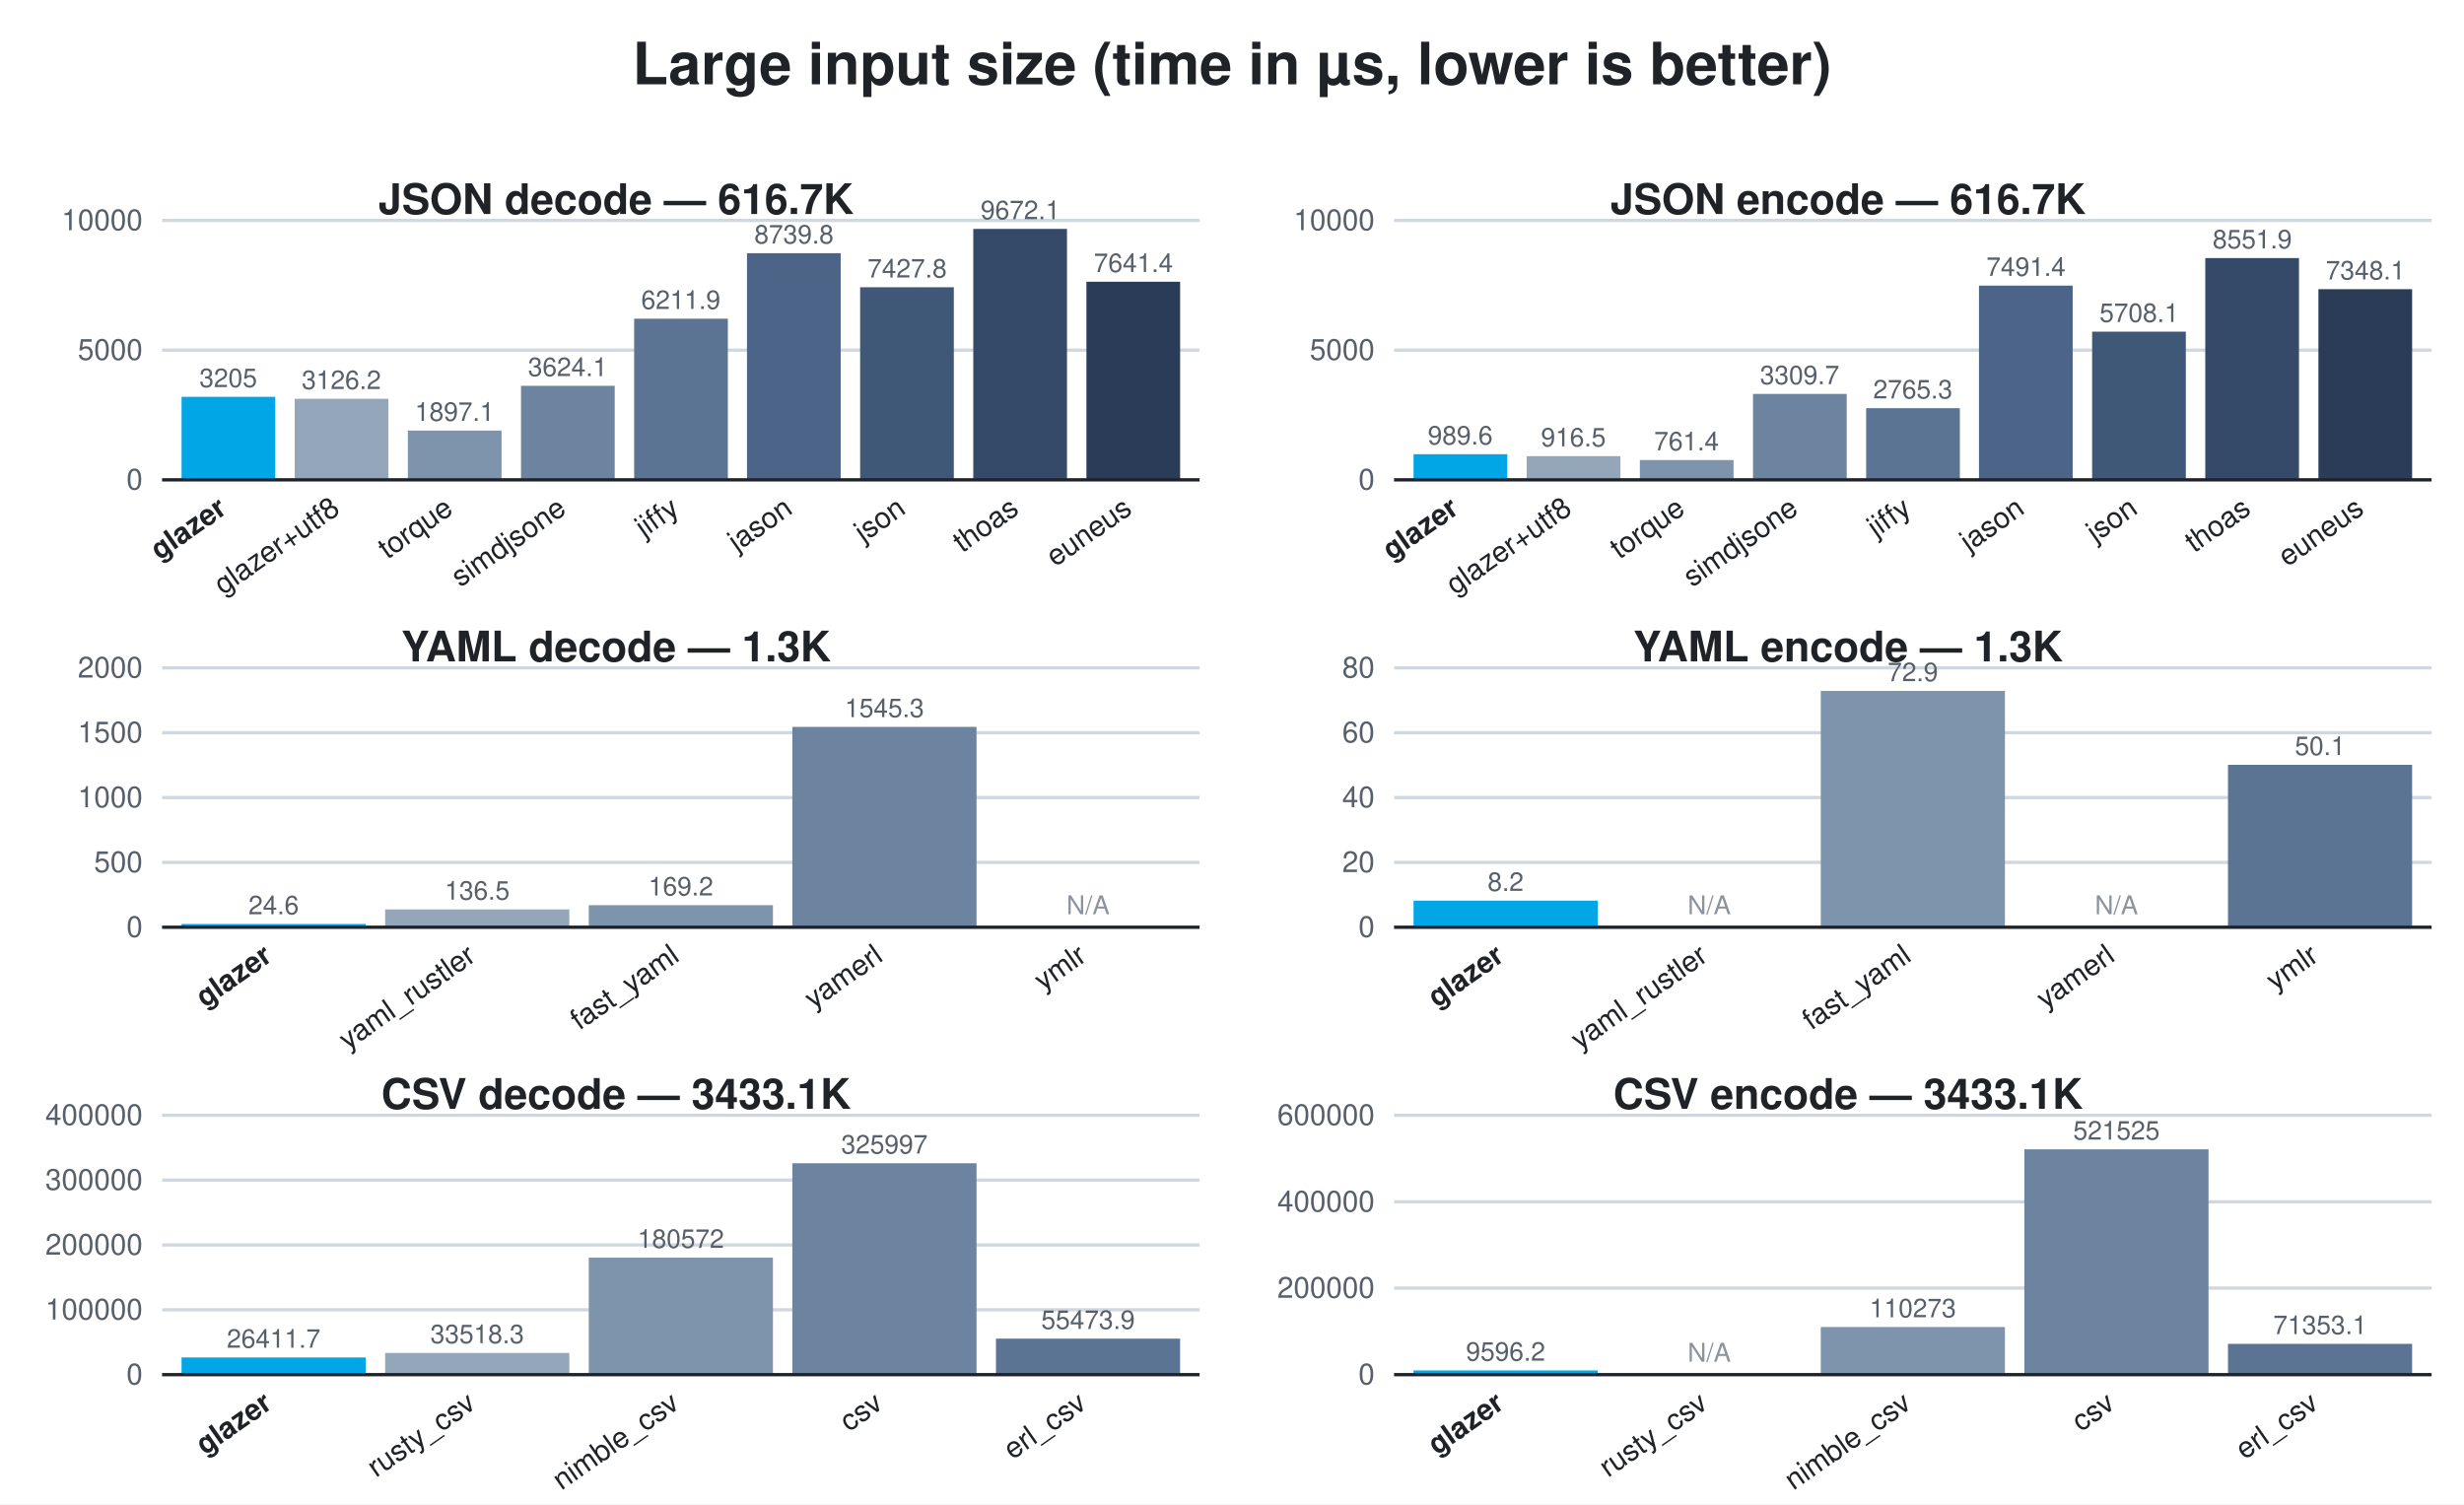
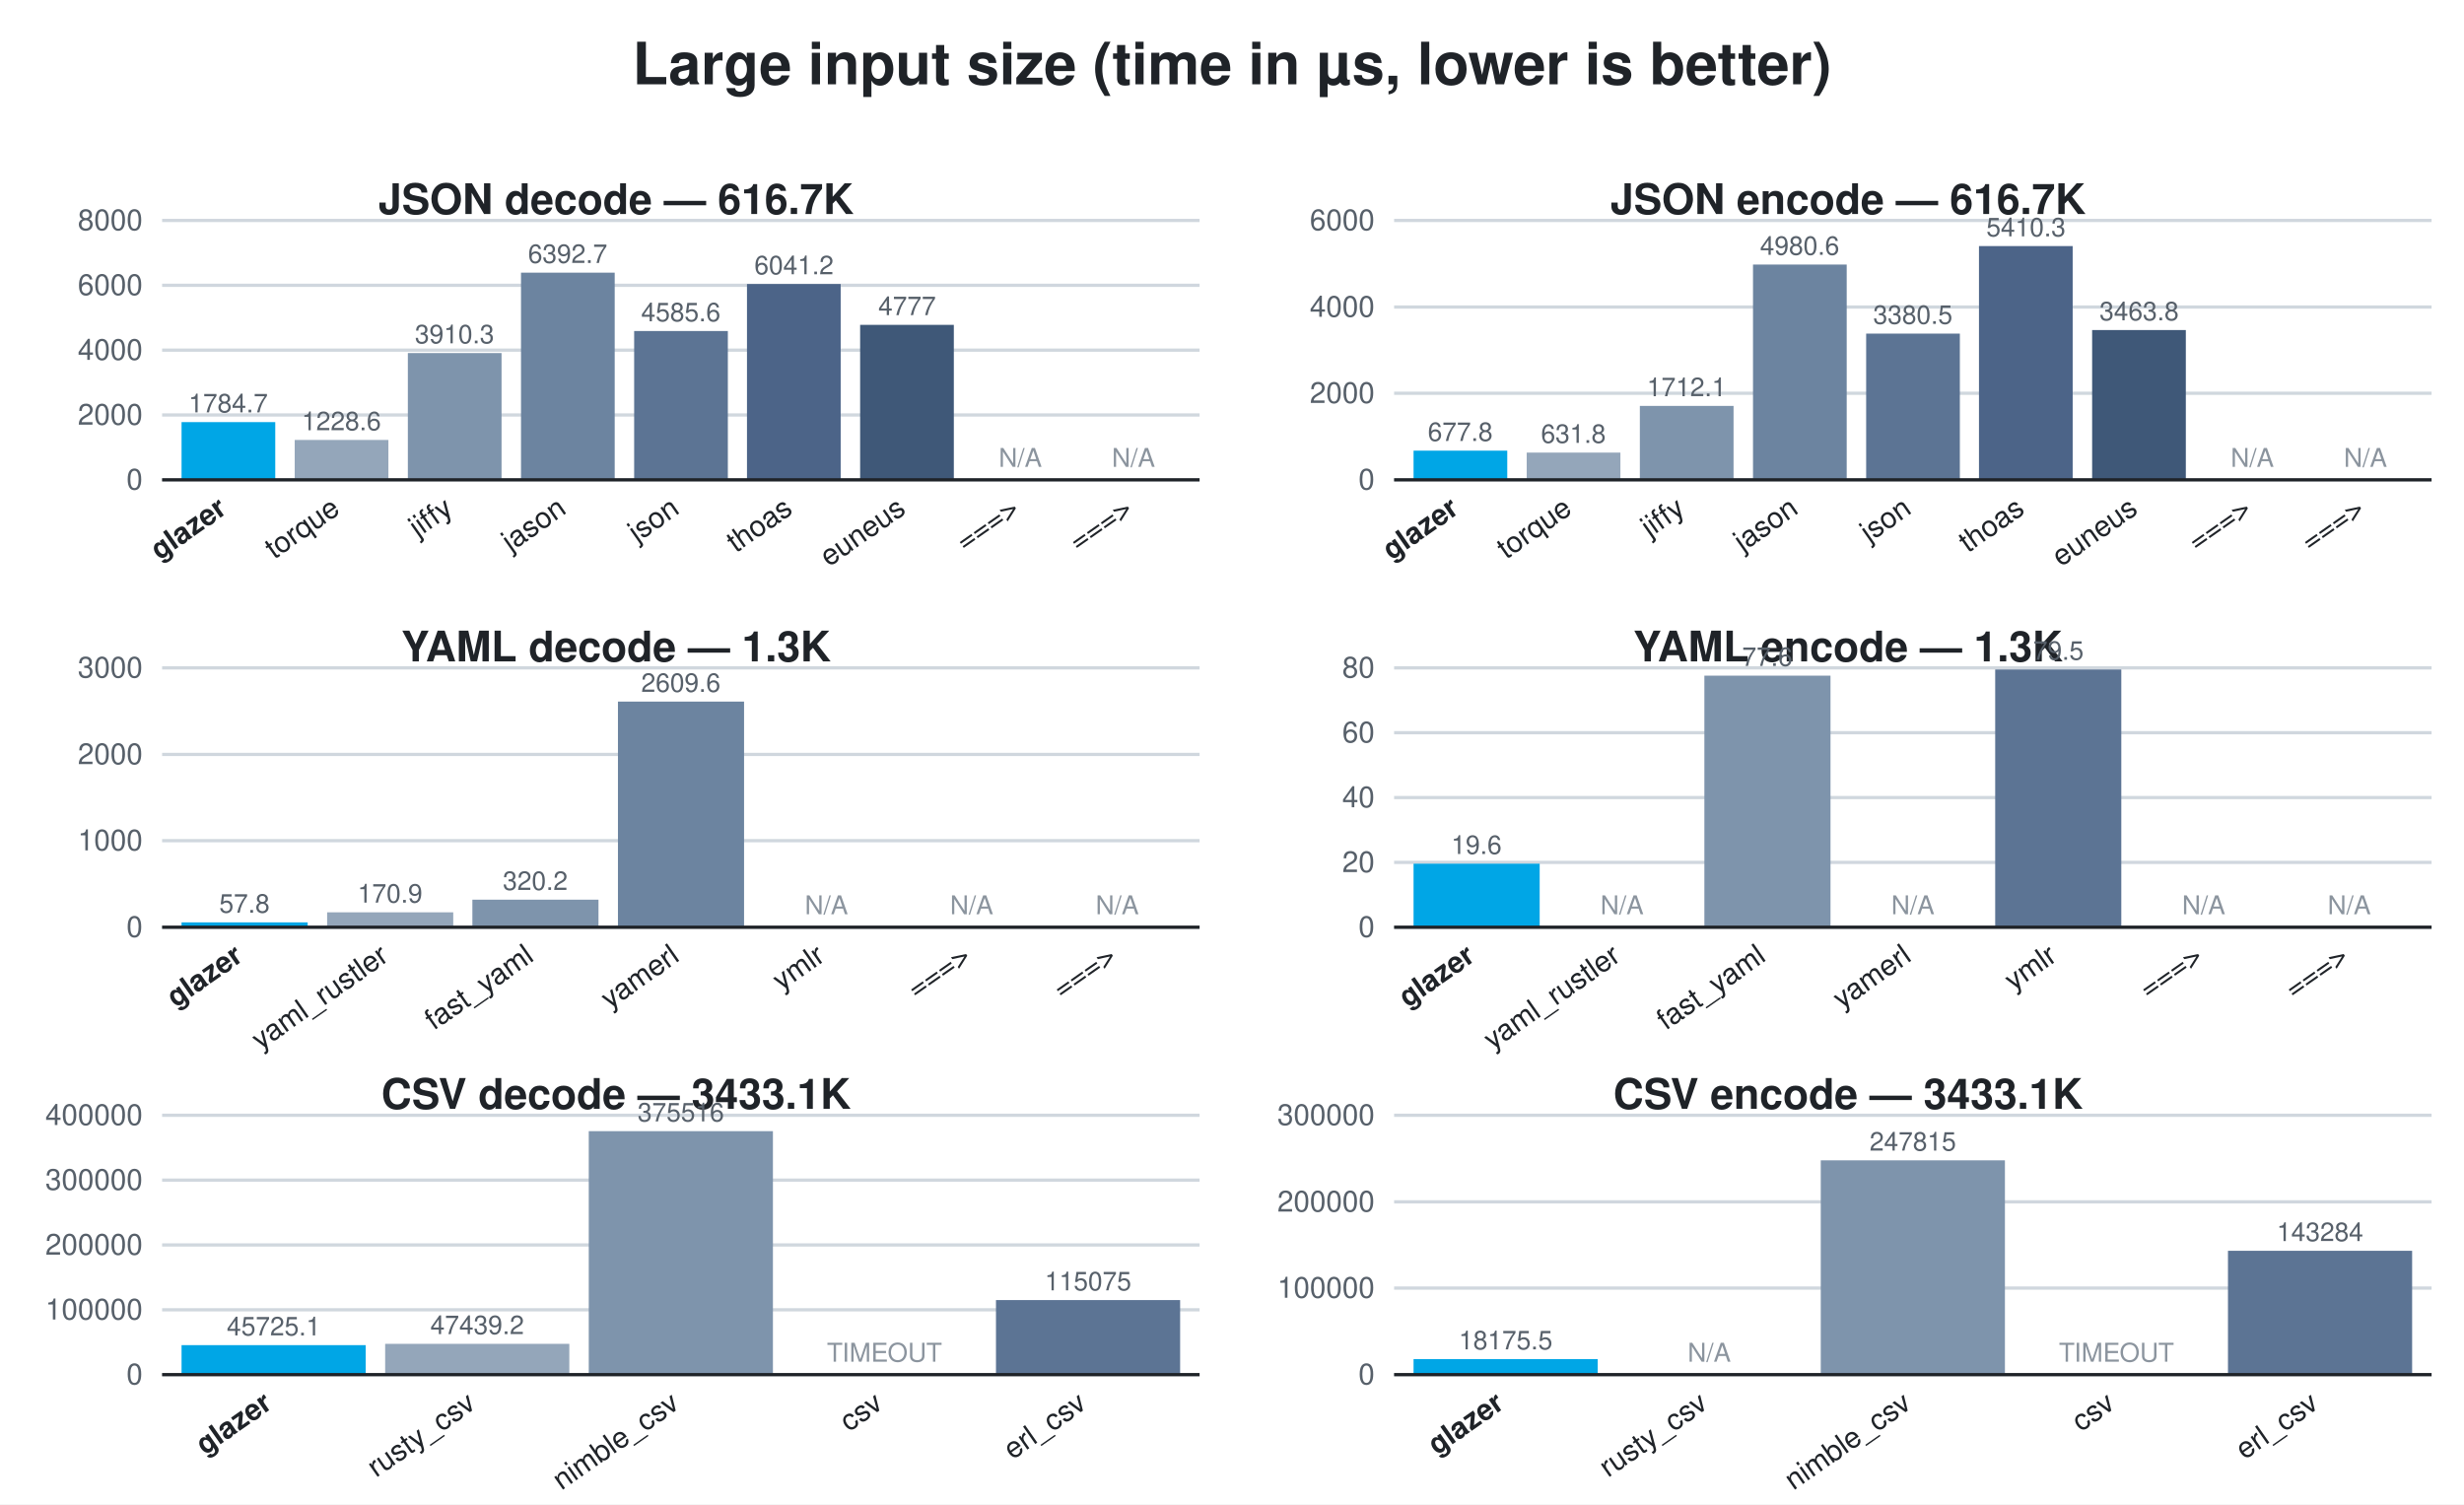
<svg xmlns="http://www.w3.org/2000/svg" width="760" height="464" viewBox="0 0 760 464" font-family="Helvetica, Arial, sans-serif">
  <style>
    .bg     { fill: #ffffff; }
    .fg     { fill: #1f2328; }
    .muted  { fill: #57606a; }
    .faint  { fill: #8b949e; }
    .grid   { stroke: #d0d7de; }
    .axis   { stroke: #1f2328; }
    .bar-0 { fill: #aab8c8; }
    .bar-1 { fill: #94a6ba; }
    .bar-2 { fill: #7e94ac; }
    .bar-3 { fill: #6c84a0; }
    .bar-4 { fill: #5c7494; }
    .bar-5 { fill: #4c6488; }
    .bar-6 { fill: #3f5878; }
    .bar-7 { fill: #344a68; }
    .bar-8 { fill: #2a3c58; }
    .bar-9 { fill: #1f2e48; }
    .bar-glazer { fill: #00a6e6; }
    @media (prefers-color-scheme: dark) {
      .bg     { fill: #0d1117; }
      .fg     { fill: #e6edf3; }
      .muted  { fill: #c9d1d9; }
      .faint  { fill: #8b949e; }
      .grid   { stroke: #30363d; }
      .axis   { stroke: #e6edf3; }
      .bar-0 { fill: #9aacc0; }
      .bar-1 { fill: #8398b0; }
      .bar-2 { fill: #6e84a0; }
      .bar-3 { fill: #5c7290; }
      .bar-4 { fill: #4c6080; }
      .bar-5 { fill: #3e5070; }
      .bar-6 { fill: #324060; }
      .bar-7 { fill: #283450; }
      .bar-8 { fill: #1f2840; }
      .bar-9 { fill: #161c30; }
      .bar-glazer { fill: #00b5fe; }
    }
  </style>
  <rect width="760" height="464" class="bg" />
  <text x="380.0" y="26" text-anchor="middle" font-size="18" font-weight="bold" class="fg">Large input size (time in µs, lower is better)</text>
  <text x="190.0" y="66.0" text-anchor="middle" font-size="13" font-weight="bold" class="fg">JSON decode — 616.7K</text>
  <line x1="50.0" y1="148.0" x2="370.0" y2="148.0" class="grid" stroke-width="1" />
  <text x="44.0" y="151.0" text-anchor="end" font-size="9" class="muted">0</text>
+   <line x1="50.0" y1="128.0" x2="370.0" y2="128.0" class="grid" stroke-width="1" />
+   <text x="44.0" y="131.0" text-anchor="end" font-size="9" class="muted">2000</text>
  <line x1="50.0" y1="108.0" x2="370.0" y2="108.0" class="grid" stroke-width="1" />
-   <text x="44.0" y="111.0" text-anchor="end" font-size="9" class="muted">5000</text>
+   <text x="44.0" y="111.0" text-anchor="end" font-size="9" class="muted">4000</text>
+   <line x1="50.0" y1="88.0" x2="370.0" y2="88.0" class="grid" stroke-width="1" />
+   <text x="44.0" y="91.0" text-anchor="end" font-size="9" class="muted">6000</text>
  <line x1="50.0" y1="68.0" x2="370.0" y2="68.0" class="grid" stroke-width="1" />
-   <text x="44.0" y="71.0" text-anchor="end" font-size="9" class="muted">10000</text>
-   <rect x="56.0" y="122.4" width="28.9" height="25.6" class="bar-glazer" />
-   <text x="70.4" y="119.4" text-anchor="middle" font-size="8" class="muted">3205</text>
+   <text x="44.0" y="71.0" text-anchor="end" font-size="9" class="muted">8000</text>
+   <rect x="56.0" y="130.2" width="28.9" height="17.8" class="bar-glazer" />
+   <text x="70.4" y="127.2" text-anchor="middle" font-size="8" class="muted">1784.7</text>
  <text x="70.4" y="158.0" text-anchor="end" font-size="9" class="fg" font-weight="bold" transform="rotate(-35 70.4,158.0)">glazer</text>
-   <rect x="90.9" y="123.0" width="28.9" height="25.0" class="bar-1" />
-   <text x="105.3" y="120.0" text-anchor="middle" font-size="8" class="muted">3126.2</text>
-   <text x="105.3" y="158.0" text-anchor="end" font-size="9" class="fg" transform="rotate(-35 105.3,158.0)">glazer+utf8</text>
-   <rect x="125.8" y="132.8" width="28.9" height="15.2" class="bar-2" />
-   <text x="140.2" y="129.8" text-anchor="middle" font-size="8" class="muted">1897.1</text>
-   <text x="140.2" y="158.0" text-anchor="end" font-size="9" class="fg" transform="rotate(-35 140.2,158.0)">torque</text>
-   <rect x="160.7" y="119.0" width="28.9" height="29.0" class="bar-3" />
-   <text x="175.1" y="116.0" text-anchor="middle" font-size="8" class="muted">3624.1</text>
-   <text x="175.1" y="158.0" text-anchor="end" font-size="9" class="fg" transform="rotate(-35 175.1,158.0)">simdjsone</text>
-   <rect x="195.6" y="98.3" width="28.9" height="49.7" class="bar-4" />
-   <text x="210.0" y="95.3" text-anchor="middle" font-size="8" class="muted">6211.9</text>
-   <text x="210.0" y="158.0" text-anchor="end" font-size="9" class="fg" transform="rotate(-35 210.0,158.0)">jiffy</text>
-   <rect x="230.4" y="78.1" width="28.9" height="69.9" class="bar-5" />
-   <text x="244.9" y="75.1" text-anchor="middle" font-size="8" class="muted">8739.8</text>
-   <text x="244.9" y="158.0" text-anchor="end" font-size="9" class="fg" transform="rotate(-35 244.9,158.0)">jason</text>
-   <rect x="265.3" y="88.6" width="28.9" height="59.4" class="bar-6" />
-   <text x="279.8" y="85.6" text-anchor="middle" font-size="8" class="muted">7427.8</text>
-   <text x="279.8" y="158.0" text-anchor="end" font-size="9" class="fg" transform="rotate(-35 279.8,158.0)">json</text>
-   <rect x="300.2" y="70.6" width="28.9" height="77.4" class="bar-7" />
-   <text x="314.7" y="67.6" text-anchor="middle" font-size="8" class="muted">9672.1</text>
-   <text x="314.7" y="158.0" text-anchor="end" font-size="9" class="fg" transform="rotate(-35 314.7,158.0)">thoas</text>
-   <rect x="335.1" y="86.9" width="28.9" height="61.1" class="bar-8" />
-   <text x="349.6" y="83.9" text-anchor="middle" font-size="8" class="muted">7641.4</text>
-   <text x="349.6" y="158.0" text-anchor="end" font-size="9" class="fg" transform="rotate(-35 349.6,158.0)">euneus</text>
+   <rect x="90.9" y="135.7" width="28.9" height="12.3" class="bar-1" />
+   <text x="105.3" y="132.7" text-anchor="middle" font-size="8" class="muted">1228.6</text>
+   <text x="105.3" y="158.0" text-anchor="end" font-size="9" class="fg" transform="rotate(-35 105.3,158.0)">torque</text>
+   <rect x="125.8" y="108.9" width="28.9" height="39.1" class="bar-2" />
+   <text x="140.2" y="105.9" text-anchor="middle" font-size="8" class="muted">3910.3</text>
+   <text x="140.2" y="158.0" text-anchor="end" font-size="9" class="fg" transform="rotate(-35 140.2,158.0)">jiffy</text>
+   <rect x="160.7" y="84.1" width="28.9" height="63.9" class="bar-3" />
+   <text x="175.1" y="81.1" text-anchor="middle" font-size="8" class="muted">6392.7</text>
+   <text x="175.1" y="158.0" text-anchor="end" font-size="9" class="fg" transform="rotate(-35 175.1,158.0)">jason</text>
+   <rect x="195.6" y="102.1" width="28.9" height="45.9" class="bar-4" />
+   <text x="210.0" y="99.1" text-anchor="middle" font-size="8" class="muted">4585.6</text>
+   <text x="210.0" y="158.0" text-anchor="end" font-size="9" class="fg" transform="rotate(-35 210.0,158.0)">json</text>
+   <rect x="230.4" y="87.6" width="28.9" height="60.4" class="bar-5" />
+   <text x="244.9" y="84.6" text-anchor="middle" font-size="8" class="muted">6041.2</text>
+   <text x="244.9" y="158.0" text-anchor="end" font-size="9" class="fg" transform="rotate(-35 244.9,158.0)">thoas</text>
+   <rect x="265.3" y="100.2" width="28.9" height="47.8" class="bar-6" />
+   <text x="279.8" y="97.2" text-anchor="middle" font-size="8" class="muted">4777</text>
+   <text x="279.8" y="158.0" text-anchor="end" font-size="9" class="fg" transform="rotate(-35 279.8,158.0)">euneus</text>
+   <text x="314.7" y="144.0" text-anchor="middle" font-size="8" class="faint">N/A</text>
+   <text x="314.7" y="158.0" text-anchor="end" font-size="9" class="fg" transform="rotate(-35 314.7,158.0)">===&gt;</text>
+   <text x="349.6" y="144.0" text-anchor="middle" font-size="8" class="faint">N/A</text>
+   <text x="349.6" y="158.0" text-anchor="end" font-size="9" class="fg" transform="rotate(-35 349.6,158.0)">===&gt;</text>
  <line x1="50.0" y1="148.0" x2="370.0" y2="148.0" class="axis" stroke-width="1" />
  <text x="570.0" y="66.0" text-anchor="middle" font-size="13" font-weight="bold" class="fg">JSON encode — 616.7K</text>
  <line x1="430.0" y1="148.0" x2="750.0" y2="148.0" class="grid" stroke-width="1" />
  <text x="424.0" y="151.0" text-anchor="end" font-size="9" class="muted">0</text>
-   <line x1="430.0" y1="108.0" x2="750.0" y2="108.0" class="grid" stroke-width="1" />
-   <text x="424.0" y="111.0" text-anchor="end" font-size="9" class="muted">5000</text>
+   <line x1="430.0" y1="121.3" x2="750.0" y2="121.3" class="grid" stroke-width="1" />
+   <text x="424.0" y="124.3" text-anchor="end" font-size="9" class="muted">2000</text>
+   <line x1="430.0" y1="94.7" x2="750.0" y2="94.7" class="grid" stroke-width="1" />
+   <text x="424.0" y="97.7" text-anchor="end" font-size="9" class="muted">4000</text>
  <line x1="430.0" y1="68.0" x2="750.0" y2="68.0" class="grid" stroke-width="1" />
-   <text x="424.0" y="71.0" text-anchor="end" font-size="9" class="muted">10000</text>
-   <rect x="436.0" y="140.1" width="28.9" height="7.9" class="bar-glazer" />
-   <text x="450.4" y="137.1" text-anchor="middle" font-size="8" class="muted">989.6</text>
+   <text x="424.0" y="71.0" text-anchor="end" font-size="9" class="muted">6000</text>
+   <rect x="436.0" y="139.0" width="28.9" height="9.0" class="bar-glazer" />
+   <text x="450.4" y="136.0" text-anchor="middle" font-size="8" class="muted">677.8</text>
  <text x="450.4" y="158.0" text-anchor="end" font-size="9" class="fg" font-weight="bold" transform="rotate(-35 450.4,158.0)">glazer</text>
-   <rect x="470.9" y="140.7" width="28.9" height="7.3" class="bar-1" />
-   <text x="485.3" y="137.7" text-anchor="middle" font-size="8" class="muted">916.5</text>
-   <text x="485.3" y="158.0" text-anchor="end" font-size="9" class="fg" transform="rotate(-35 485.3,158.0)">glazer+utf8</text>
-   <rect x="505.8" y="141.9" width="28.9" height="6.1" class="bar-2" />
-   <text x="520.2" y="138.9" text-anchor="middle" font-size="8" class="muted">761.4</text>
-   <text x="520.2" y="158.0" text-anchor="end" font-size="9" class="fg" transform="rotate(-35 520.2,158.0)">torque</text>
-   <rect x="540.7" y="121.5" width="28.9" height="26.5" class="bar-3" />
-   <text x="555.1" y="118.5" text-anchor="middle" font-size="8" class="muted">3309.7</text>
-   <text x="555.1" y="158.0" text-anchor="end" font-size="9" class="fg" transform="rotate(-35 555.1,158.0)">simdjsone</text>
-   <rect x="575.6" y="125.9" width="28.9" height="22.1" class="bar-4" />
-   <text x="590.0" y="122.9" text-anchor="middle" font-size="8" class="muted">2765.3</text>
-   <text x="590.0" y="158.0" text-anchor="end" font-size="9" class="fg" transform="rotate(-35 590.0,158.0)">jiffy</text>
-   <rect x="610.4" y="88.1" width="28.9" height="59.9" class="bar-5" />
-   <text x="624.9" y="85.1" text-anchor="middle" font-size="8" class="muted">7491.4</text>
-   <text x="624.9" y="158.0" text-anchor="end" font-size="9" class="fg" transform="rotate(-35 624.9,158.0)">jason</text>
-   <rect x="645.3" y="102.3" width="28.9" height="45.7" class="bar-6" />
-   <text x="659.8" y="99.3" text-anchor="middle" font-size="8" class="muted">5708.1</text>
-   <text x="659.8" y="158.0" text-anchor="end" font-size="9" class="fg" transform="rotate(-35 659.8,158.0)">json</text>
-   <rect x="680.2" y="79.6" width="28.9" height="68.4" class="bar-7" />
-   <text x="694.7" y="76.6" text-anchor="middle" font-size="8" class="muted">8551.9</text>
-   <text x="694.7" y="158.0" text-anchor="end" font-size="9" class="fg" transform="rotate(-35 694.7,158.0)">thoas</text>
-   <rect x="715.1" y="89.2" width="28.9" height="58.8" class="bar-8" />
-   <text x="729.6" y="86.2" text-anchor="middle" font-size="8" class="muted">7348.1</text>
-   <text x="729.6" y="158.0" text-anchor="end" font-size="9" class="fg" transform="rotate(-35 729.6,158.0)">euneus</text>
+   <rect x="470.9" y="139.6" width="28.9" height="8.4" class="bar-1" />
+   <text x="485.3" y="136.6" text-anchor="middle" font-size="8" class="muted">631.8</text>
+   <text x="485.3" y="158.0" text-anchor="end" font-size="9" class="fg" transform="rotate(-35 485.3,158.0)">torque</text>
+   <rect x="505.8" y="125.2" width="28.9" height="22.8" class="bar-2" />
+   <text x="520.2" y="122.2" text-anchor="middle" font-size="8" class="muted">1712.1</text>
+   <text x="520.2" y="158.0" text-anchor="end" font-size="9" class="fg" transform="rotate(-35 520.2,158.0)">jiffy</text>
+   <rect x="540.7" y="81.6" width="28.9" height="66.4" class="bar-3" />
+   <text x="555.1" y="78.6" text-anchor="middle" font-size="8" class="muted">4980.6</text>
+   <text x="555.1" y="158.0" text-anchor="end" font-size="9" class="fg" transform="rotate(-35 555.1,158.0)">jason</text>
+   <rect x="575.6" y="102.9" width="28.9" height="45.1" class="bar-4" />
+   <text x="590.0" y="99.9" text-anchor="middle" font-size="8" class="muted">3380.5</text>
+   <text x="590.0" y="158.0" text-anchor="end" font-size="9" class="fg" transform="rotate(-35 590.0,158.0)">json</text>
+   <rect x="610.4" y="75.9" width="28.9" height="72.1" class="bar-5" />
+   <text x="624.9" y="72.9" text-anchor="middle" font-size="8" class="muted">5410.3</text>
+   <text x="624.9" y="158.0" text-anchor="end" font-size="9" class="fg" transform="rotate(-35 624.9,158.0)">thoas</text>
+   <rect x="645.3" y="101.8" width="28.9" height="46.2" class="bar-6" />
+   <text x="659.8" y="98.8" text-anchor="middle" font-size="8" class="muted">3463.8</text>
+   <text x="659.8" y="158.0" text-anchor="end" font-size="9" class="fg" transform="rotate(-35 659.8,158.0)">euneus</text>
+   <text x="694.7" y="144.0" text-anchor="middle" font-size="8" class="faint">N/A</text>
+   <text x="694.7" y="158.0" text-anchor="end" font-size="9" class="fg" transform="rotate(-35 694.7,158.0)">===&gt;</text>
+   <text x="729.6" y="144.0" text-anchor="middle" font-size="8" class="faint">N/A</text>
+   <text x="729.6" y="158.0" text-anchor="end" font-size="9" class="fg" transform="rotate(-35 729.6,158.0)">===&gt;</text>
  <line x1="430.0" y1="148.0" x2="750.0" y2="148.0" class="axis" stroke-width="1" />
  <text x="190.0" y="204.0" text-anchor="middle" font-size="13" font-weight="bold" class="fg">YAML decode — 1.3K</text>
  <line x1="50.0" y1="286.0" x2="370.0" y2="286.0" class="grid" stroke-width="1" />
  <text x="44.0" y="289.0" text-anchor="end" font-size="9" class="muted">0</text>
-   <line x1="50.0" y1="266.0" x2="370.0" y2="266.0" class="grid" stroke-width="1" />
-   <text x="44.0" y="269.0" text-anchor="end" font-size="9" class="muted">500</text>
-   <line x1="50.0" y1="246.0" x2="370.0" y2="246.0" class="grid" stroke-width="1" />
-   <text x="44.0" y="249.0" text-anchor="end" font-size="9" class="muted">1000</text>
-   <line x1="50.0" y1="226.0" x2="370.0" y2="226.0" class="grid" stroke-width="1" />
-   <text x="44.0" y="229.0" text-anchor="end" font-size="9" class="muted">1500</text>
+   <line x1="50.0" y1="259.3" x2="370.0" y2="259.3" class="grid" stroke-width="1" />
+   <text x="44.0" y="262.3" text-anchor="end" font-size="9" class="muted">1000</text>
+   <line x1="50.0" y1="232.7" x2="370.0" y2="232.7" class="grid" stroke-width="1" />
+   <text x="44.0" y="235.7" text-anchor="end" font-size="9" class="muted">2000</text>
  <line x1="50.0" y1="206.0" x2="370.0" y2="206.0" class="grid" stroke-width="1" />
-   <text x="44.0" y="209.0" text-anchor="end" font-size="9" class="muted">2000</text>
-   <rect x="56.0" y="285.0" width="56.8" height="1.0" class="bar-glazer" />
-   <text x="84.4" y="282.0" text-anchor="middle" font-size="8" class="muted">24.6</text>
-   <text x="84.4" y="296.0" text-anchor="end" font-size="9" class="fg" font-weight="bold" transform="rotate(-35 84.4,296.0)">glazer</text>
-   <rect x="118.8" y="280.5" width="56.8" height="5.5" class="bar-1" />
-   <text x="147.2" y="277.5" text-anchor="middle" font-size="8" class="muted">136.5</text>
-   <text x="147.2" y="296.0" text-anchor="end" font-size="9" class="fg" transform="rotate(-35 147.2,296.0)">yaml_rustler</text>
-   <rect x="181.6" y="279.2" width="56.8" height="6.8" class="bar-2" />
-   <text x="210.0" y="276.2" text-anchor="middle" font-size="8" class="muted">169.2</text>
-   <text x="210.0" y="296.0" text-anchor="end" font-size="9" class="fg" transform="rotate(-35 210.0,296.0)">fast_yaml</text>
-   <rect x="244.4" y="224.2" width="56.8" height="61.8" class="bar-3" />
-   <text x="272.8" y="221.2" text-anchor="middle" font-size="8" class="muted">1545.3</text>
-   <text x="272.8" y="296.0" text-anchor="end" font-size="9" class="fg" transform="rotate(-35 272.8,296.0)">yamerl</text>
-   <text x="335.6" y="282.0" text-anchor="middle" font-size="8" class="faint">N/A</text>
-   <text x="335.6" y="296.0" text-anchor="end" font-size="9" class="fg" transform="rotate(-35 335.6,296.0)">ymlr</text>
+   <text x="44.0" y="209.0" text-anchor="end" font-size="9" class="muted">3000</text>
+   <rect x="56.0" y="284.5" width="38.9" height="1.5" class="bar-glazer" />
+   <text x="75.4" y="281.5" text-anchor="middle" font-size="8" class="muted">57.8</text>
+   <text x="75.4" y="296.0" text-anchor="end" font-size="9" class="fg" font-weight="bold" transform="rotate(-35 75.4,296.0)">glazer</text>
+   <rect x="100.9" y="281.4" width="38.9" height="4.6" class="bar-1" />
+   <text x="120.3" y="278.4" text-anchor="middle" font-size="8" class="muted">170.9</text>
+   <text x="120.3" y="296.0" text-anchor="end" font-size="9" class="fg" transform="rotate(-35 120.3,296.0)">yaml_rustler</text>
+   <rect x="145.7" y="277.5" width="38.9" height="8.5" class="bar-2" />
+   <text x="165.1" y="274.5" text-anchor="middle" font-size="8" class="muted">320.2</text>
+   <text x="165.1" y="296.0" text-anchor="end" font-size="9" class="fg" transform="rotate(-35 165.1,296.0)">fast_yaml</text>
+   <rect x="190.6" y="216.4" width="38.9" height="69.6" class="bar-3" />
+   <text x="210.0" y="213.4" text-anchor="middle" font-size="8" class="muted">2609.6</text>
+   <text x="210.0" y="296.0" text-anchor="end" font-size="9" class="fg" transform="rotate(-35 210.0,296.0)">yamerl</text>
+   <text x="254.9" y="282.0" text-anchor="middle" font-size="8" class="faint">N/A</text>
+   <text x="254.9" y="296.0" text-anchor="end" font-size="9" class="fg" transform="rotate(-35 254.9,296.0)">ymlr</text>
+   <text x="299.7" y="282.0" text-anchor="middle" font-size="8" class="faint">N/A</text>
+   <text x="299.7" y="296.0" text-anchor="end" font-size="9" class="fg" transform="rotate(-35 299.7,296.0)">===&gt;</text>
+   <text x="344.6" y="282.0" text-anchor="middle" font-size="8" class="faint">N/A</text>
+   <text x="344.6" y="296.0" text-anchor="end" font-size="9" class="fg" transform="rotate(-35 344.6,296.0)">===&gt;</text>
  <line x1="50.0" y1="286.0" x2="370.0" y2="286.0" class="axis" stroke-width="1" />
  <text x="570.0" y="204.0" text-anchor="middle" font-size="13" font-weight="bold" class="fg">YAML encode — 1.3K</text>
  <line x1="430.0" y1="286.0" x2="750.0" y2="286.0" class="grid" stroke-width="1" />
  <text x="424.0" y="289.0" text-anchor="end" font-size="9" class="muted">0</text>
  <line x1="430.0" y1="266.0" x2="750.0" y2="266.0" class="grid" stroke-width="1" />
  <text x="424.0" y="269.0" text-anchor="end" font-size="9" class="muted">20</text>
  <line x1="430.0" y1="246.0" x2="750.0" y2="246.0" class="grid" stroke-width="1" />
  <text x="424.0" y="249.0" text-anchor="end" font-size="9" class="muted">40</text>
  <line x1="430.0" y1="226.0" x2="750.0" y2="226.0" class="grid" stroke-width="1" />
  <text x="424.0" y="229.0" text-anchor="end" font-size="9" class="muted">60</text>
  <line x1="430.0" y1="206.0" x2="750.0" y2="206.0" class="grid" stroke-width="1" />
  <text x="424.0" y="209.0" text-anchor="end" font-size="9" class="muted">80</text>
-   <rect x="436.0" y="277.8" width="56.8" height="8.2" class="bar-glazer" />
-   <text x="464.4" y="274.8" text-anchor="middle" font-size="8" class="muted">8.2</text>
-   <text x="464.4" y="296.0" text-anchor="end" font-size="9" class="fg" font-weight="bold" transform="rotate(-35 464.4,296.0)">glazer</text>
-   <text x="527.2" y="282.0" text-anchor="middle" font-size="8" class="faint">N/A</text>
-   <text x="527.2" y="296.0" text-anchor="end" font-size="9" class="fg" transform="rotate(-35 527.2,296.0)">yaml_rustler</text>
-   <rect x="561.6" y="213.1" width="56.8" height="72.9" class="bar-2" />
-   <text x="590.0" y="210.1" text-anchor="middle" font-size="8" class="muted">72.9</text>
-   <text x="590.0" y="296.0" text-anchor="end" font-size="9" class="fg" transform="rotate(-35 590.0,296.0)">fast_yaml</text>
-   <text x="652.8" y="282.0" text-anchor="middle" font-size="8" class="faint">N/A</text>
-   <text x="652.8" y="296.0" text-anchor="end" font-size="9" class="fg" transform="rotate(-35 652.8,296.0)">yamerl</text>
-   <rect x="687.2" y="235.9" width="56.8" height="50.1" class="bar-4" />
-   <text x="715.6" y="232.9" text-anchor="middle" font-size="8" class="muted">50.1</text>
-   <text x="715.6" y="296.0" text-anchor="end" font-size="9" class="fg" transform="rotate(-35 715.6,296.0)">ymlr</text>
+   <rect x="436.0" y="266.4" width="38.9" height="19.6" class="bar-glazer" />
+   <text x="455.4" y="263.4" text-anchor="middle" font-size="8" class="muted">19.6</text>
+   <text x="455.4" y="296.0" text-anchor="end" font-size="9" class="fg" font-weight="bold" transform="rotate(-35 455.4,296.0)">glazer</text>
+   <text x="500.3" y="282.0" text-anchor="middle" font-size="8" class="faint">N/A</text>
+   <text x="500.3" y="296.0" text-anchor="end" font-size="9" class="fg" transform="rotate(-35 500.3,296.0)">yaml_rustler</text>
+   <rect x="525.7" y="208.4" width="38.9" height="77.6" class="bar-2" />
+   <text x="545.1" y="205.4" text-anchor="middle" font-size="8" class="muted">77.6</text>
+   <text x="545.1" y="296.0" text-anchor="end" font-size="9" class="fg" transform="rotate(-35 545.1,296.0)">fast_yaml</text>
+   <text x="590.0" y="282.0" text-anchor="middle" font-size="8" class="faint">N/A</text>
+   <text x="590.0" y="296.0" text-anchor="end" font-size="9" class="fg" transform="rotate(-35 590.0,296.0)">yamerl</text>
+   <rect x="615.4" y="206.5" width="38.9" height="79.5" class="bar-4" />
+   <text x="634.9" y="203.5" text-anchor="middle" font-size="8" class="muted">79.5</text>
+   <text x="634.9" y="296.0" text-anchor="end" font-size="9" class="fg" transform="rotate(-35 634.9,296.0)">ymlr</text>
+   <text x="679.7" y="282.0" text-anchor="middle" font-size="8" class="faint">N/A</text>
+   <text x="679.7" y="296.0" text-anchor="end" font-size="9" class="fg" transform="rotate(-35 679.7,296.0)">===&gt;</text>
+   <text x="724.6" y="282.0" text-anchor="middle" font-size="8" class="faint">N/A</text>
+   <text x="724.6" y="296.0" text-anchor="end" font-size="9" class="fg" transform="rotate(-35 724.6,296.0)">===&gt;</text>
  <line x1="430.0" y1="286.0" x2="750.0" y2="286.0" class="axis" stroke-width="1" />
  <text x="190.0" y="342.0" text-anchor="middle" font-size="13" font-weight="bold" class="fg">CSV decode — 3433.1K</text>
  <line x1="50.0" y1="424.0" x2="370.0" y2="424.0" class="grid" stroke-width="1" />
  <text x="44.0" y="427.0" text-anchor="end" font-size="9" class="muted">0</text>
  <line x1="50.0" y1="404.0" x2="370.0" y2="404.0" class="grid" stroke-width="1" />
  <text x="44.0" y="407.0" text-anchor="end" font-size="9" class="muted">100000</text>
  <line x1="50.0" y1="384.0" x2="370.0" y2="384.0" class="grid" stroke-width="1" />
  <text x="44.0" y="387.0" text-anchor="end" font-size="9" class="muted">200000</text>
  <line x1="50.0" y1="364.0" x2="370.0" y2="364.0" class="grid" stroke-width="1" />
  <text x="44.0" y="367.0" text-anchor="end" font-size="9" class="muted">300000</text>
  <line x1="50.0" y1="344.0" x2="370.0" y2="344.0" class="grid" stroke-width="1" />
  <text x="44.0" y="347.0" text-anchor="end" font-size="9" class="muted">400000</text>
-   <rect x="56.0" y="418.7" width="56.8" height="5.3" class="bar-glazer" />
-   <text x="84.4" y="415.7" text-anchor="middle" font-size="8" class="muted">26411.7</text>
+   <rect x="56.0" y="414.9" width="56.8" height="9.1" class="bar-glazer" />
+   <text x="84.4" y="411.9" text-anchor="middle" font-size="8" class="muted">45725.1</text>
  <text x="84.4" y="434.0" text-anchor="end" font-size="9" class="fg" font-weight="bold" transform="rotate(-35 84.4,434.0)">glazer</text>
-   <rect x="118.8" y="417.3" width="56.8" height="6.7" class="bar-1" />
-   <text x="147.2" y="414.3" text-anchor="middle" font-size="8" class="muted">33518.3</text>
+   <rect x="118.8" y="414.5" width="56.8" height="9.5" class="bar-1" />
+   <text x="147.2" y="411.5" text-anchor="middle" font-size="8" class="muted">47439.2</text>
  <text x="147.2" y="434.0" text-anchor="end" font-size="9" class="fg" transform="rotate(-35 147.2,434.0)">rusty_csv</text>
-   <rect x="181.6" y="387.9" width="56.8" height="36.1" class="bar-2" />
-   <text x="210.0" y="384.9" text-anchor="middle" font-size="8" class="muted">180572</text>
+   <rect x="181.6" y="348.9" width="56.8" height="75.1" class="bar-2" />
+   <text x="210.0" y="345.9" text-anchor="middle" font-size="8" class="muted">375516</text>
  <text x="210.0" y="434.0" text-anchor="end" font-size="9" class="fg" transform="rotate(-35 210.0,434.0)">nimble_csv</text>
-   <rect x="244.4" y="358.8" width="56.8" height="65.2" class="bar-3" />
-   <text x="272.8" y="355.8" text-anchor="middle" font-size="8" class="muted">325997</text>
+   <text x="272.8" y="420.0" text-anchor="middle" font-size="8" class="faint">TIMEOUT</text>
  <text x="272.8" y="434.0" text-anchor="end" font-size="9" class="fg" transform="rotate(-35 272.8,434.0)">csv</text>
-   <rect x="307.2" y="412.9" width="56.8" height="11.1" class="bar-4" />
-   <text x="335.6" y="409.9" text-anchor="middle" font-size="8" class="muted">55473.9</text>
+   <rect x="307.2" y="401.0" width="56.8" height="23.0" class="bar-4" />
+   <text x="335.6" y="398.0" text-anchor="middle" font-size="8" class="muted">115075</text>
  <text x="335.6" y="434.0" text-anchor="end" font-size="9" class="fg" transform="rotate(-35 335.6,434.0)">erl_csv</text>
  <line x1="50.0" y1="424.0" x2="370.0" y2="424.0" class="axis" stroke-width="1" />
  <text x="570.0" y="342.0" text-anchor="middle" font-size="13" font-weight="bold" class="fg">CSV encode — 3433.1K</text>
  <line x1="430.0" y1="424.0" x2="750.0" y2="424.0" class="grid" stroke-width="1" />
  <text x="424.0" y="427.0" text-anchor="end" font-size="9" class="muted">0</text>
  <line x1="430.0" y1="397.3" x2="750.0" y2="397.3" class="grid" stroke-width="1" />
-   <text x="424.0" y="400.3" text-anchor="end" font-size="9" class="muted">200000</text>
+   <text x="424.0" y="400.3" text-anchor="end" font-size="9" class="muted">100000</text>
  <line x1="430.0" y1="370.7" x2="750.0" y2="370.7" class="grid" stroke-width="1" />
-   <text x="424.0" y="373.7" text-anchor="end" font-size="9" class="muted">400000</text>
+   <text x="424.0" y="373.7" text-anchor="end" font-size="9" class="muted">200000</text>
  <line x1="430.0" y1="344.0" x2="750.0" y2="344.0" class="grid" stroke-width="1" />
-   <text x="424.0" y="347.0" text-anchor="end" font-size="9" class="muted">600000</text>
-   <rect x="436.0" y="422.7" width="56.8" height="1.3" class="bar-glazer" />
-   <text x="464.4" y="419.7" text-anchor="middle" font-size="8" class="muted">9596.2</text>
+   <text x="424.0" y="347.0" text-anchor="end" font-size="9" class="muted">300000</text>
+   <rect x="436.0" y="419.2" width="56.8" height="4.8" class="bar-glazer" />
+   <text x="464.4" y="416.2" text-anchor="middle" font-size="8" class="muted">18175.5</text>
  <text x="464.4" y="434.0" text-anchor="end" font-size="9" class="fg" font-weight="bold" transform="rotate(-35 464.4,434.0)">glazer</text>
  <text x="527.2" y="420.0" text-anchor="middle" font-size="8" class="faint">N/A</text>
  <text x="527.2" y="434.0" text-anchor="end" font-size="9" class="fg" transform="rotate(-35 527.2,434.0)">rusty_csv</text>
-   <rect x="561.6" y="409.3" width="56.8" height="14.7" class="bar-2" />
-   <text x="590.0" y="406.3" text-anchor="middle" font-size="8" class="muted">110273</text>
+   <rect x="561.6" y="357.9" width="56.8" height="66.1" class="bar-2" />
+   <text x="590.0" y="354.9" text-anchor="middle" font-size="8" class="muted">247815</text>
  <text x="590.0" y="434.0" text-anchor="end" font-size="9" class="fg" transform="rotate(-35 590.0,434.0)">nimble_csv</text>
-   <rect x="624.4" y="354.5" width="56.8" height="69.5" class="bar-3" />
-   <text x="652.8" y="351.5" text-anchor="middle" font-size="8" class="muted">521525</text>
+   <text x="652.8" y="420.0" text-anchor="middle" font-size="8" class="faint">TIMEOUT</text>
  <text x="652.8" y="434.0" text-anchor="end" font-size="9" class="fg" transform="rotate(-35 652.8,434.0)">csv</text>
-   <rect x="687.2" y="414.5" width="56.8" height="9.5" class="bar-4" />
-   <text x="715.6" y="411.5" text-anchor="middle" font-size="8" class="muted">71353.1</text>
+   <rect x="687.2" y="385.8" width="56.8" height="38.2" class="bar-4" />
+   <text x="715.6" y="382.8" text-anchor="middle" font-size="8" class="muted">143284</text>
  <text x="715.6" y="434.0" text-anchor="end" font-size="9" class="fg" transform="rotate(-35 715.6,434.0)">erl_csv</text>
  <line x1="430.0" y1="424.0" x2="750.0" y2="424.0" class="axis" stroke-width="1" />
</svg>
